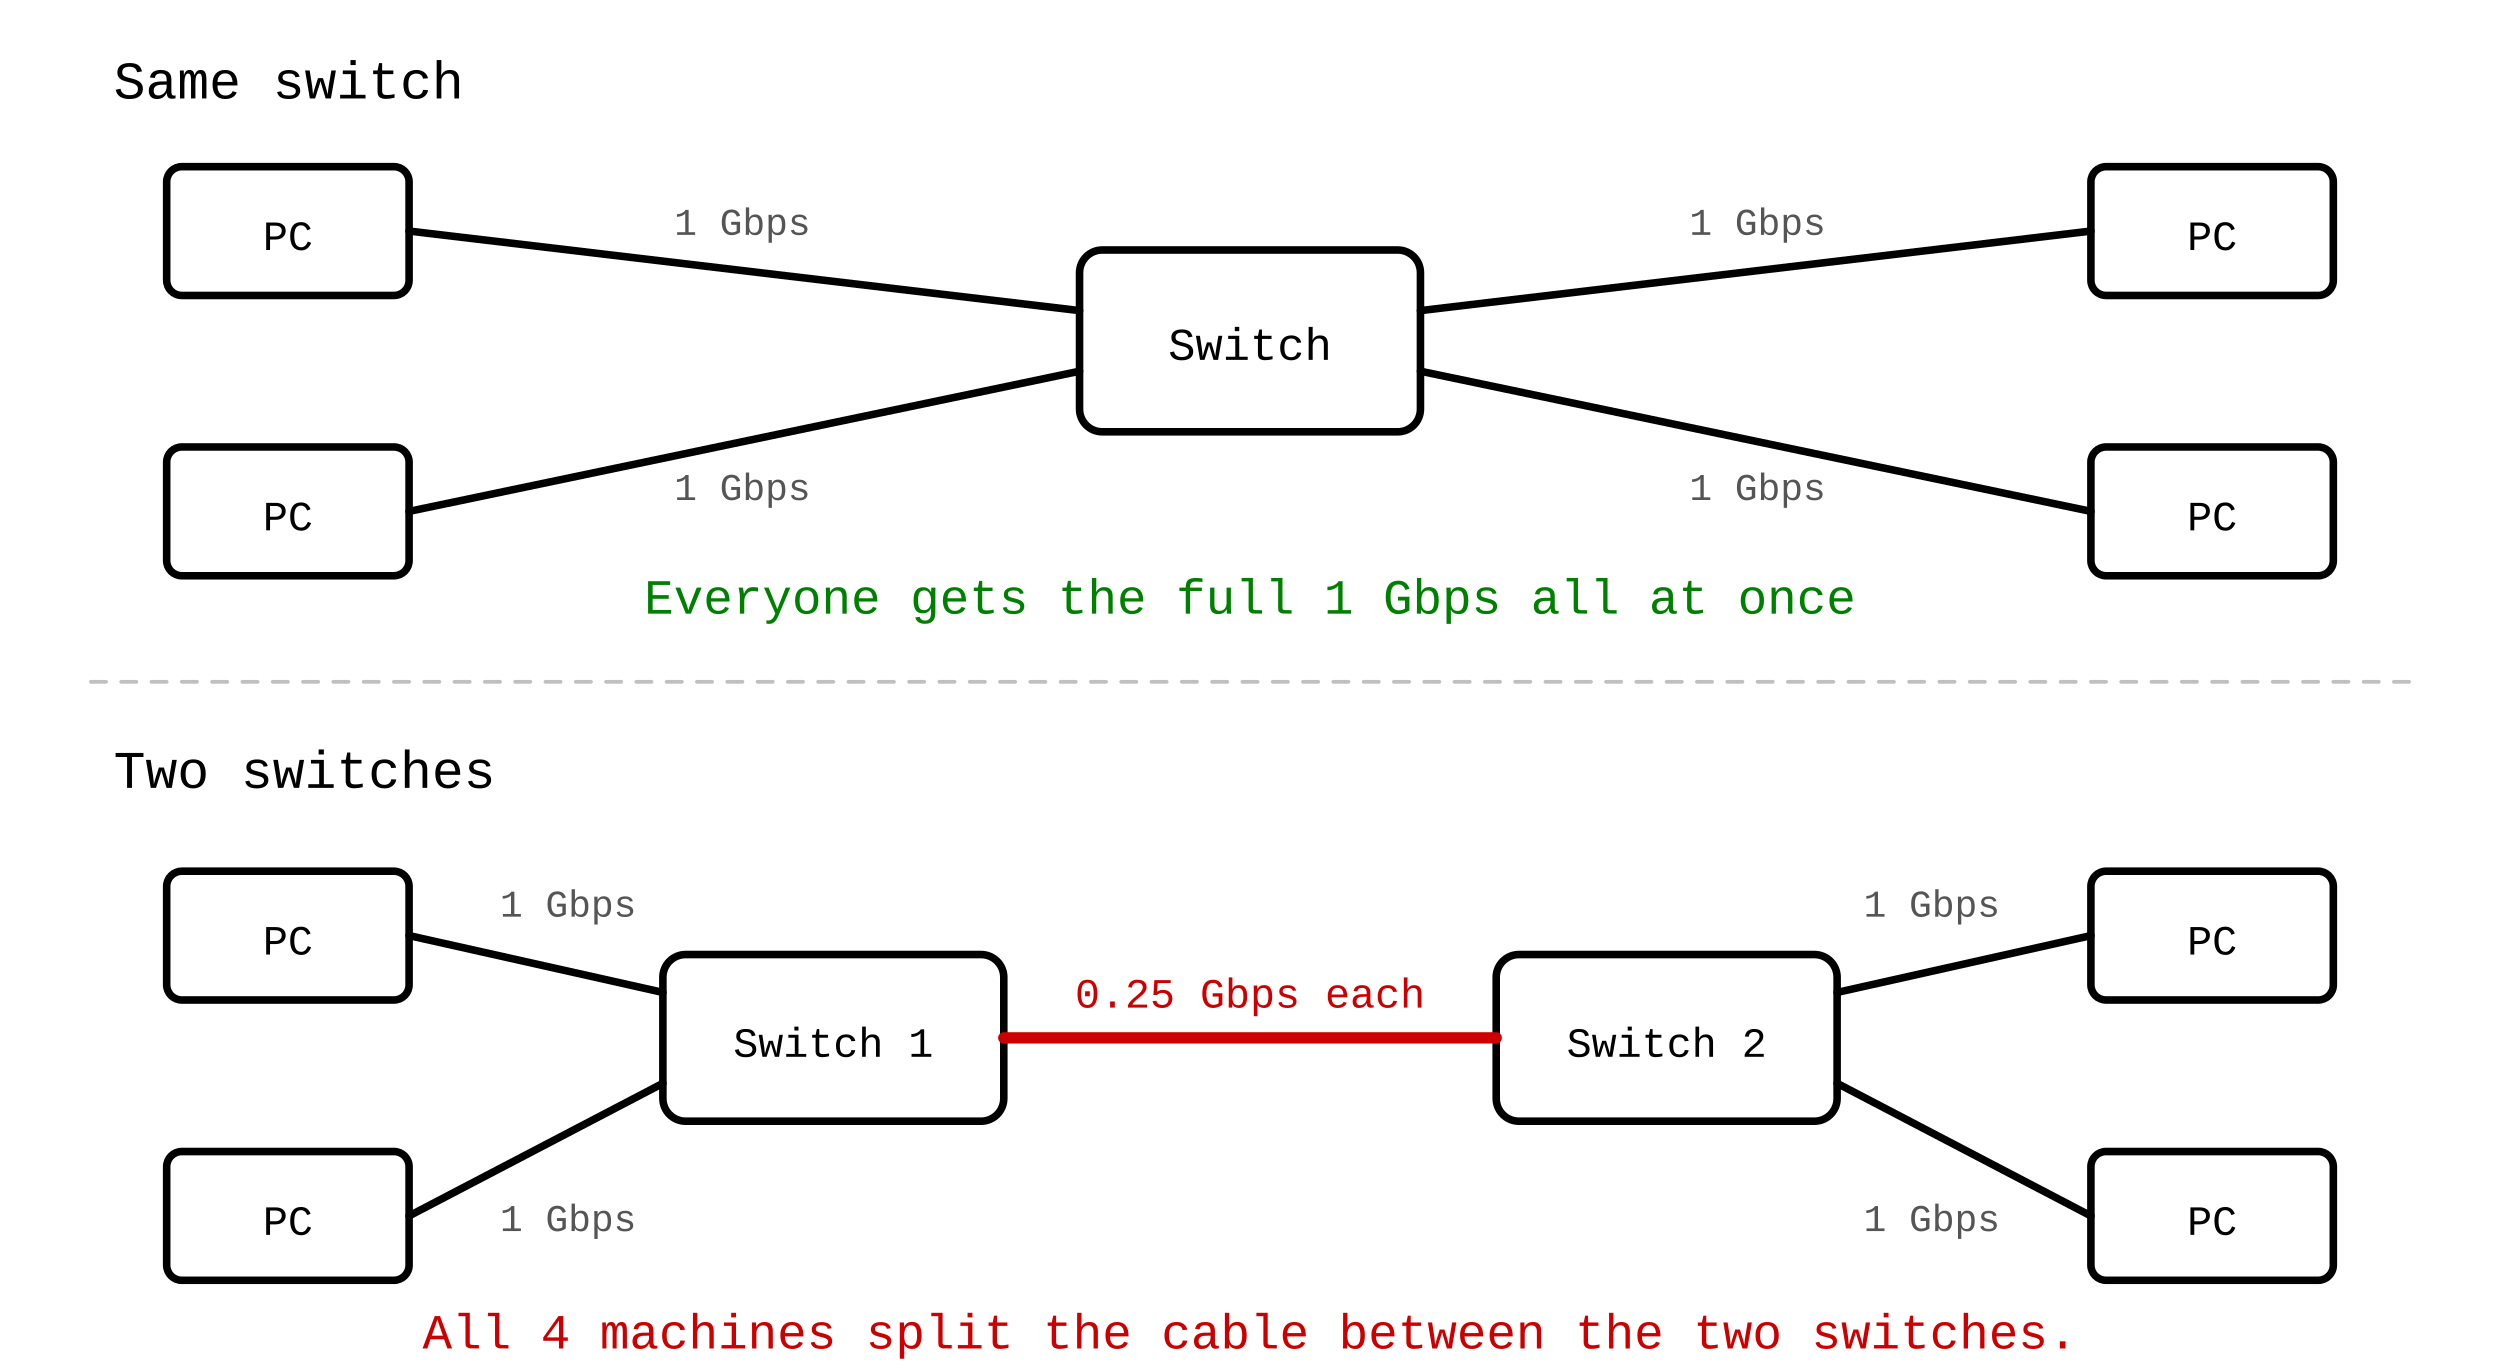
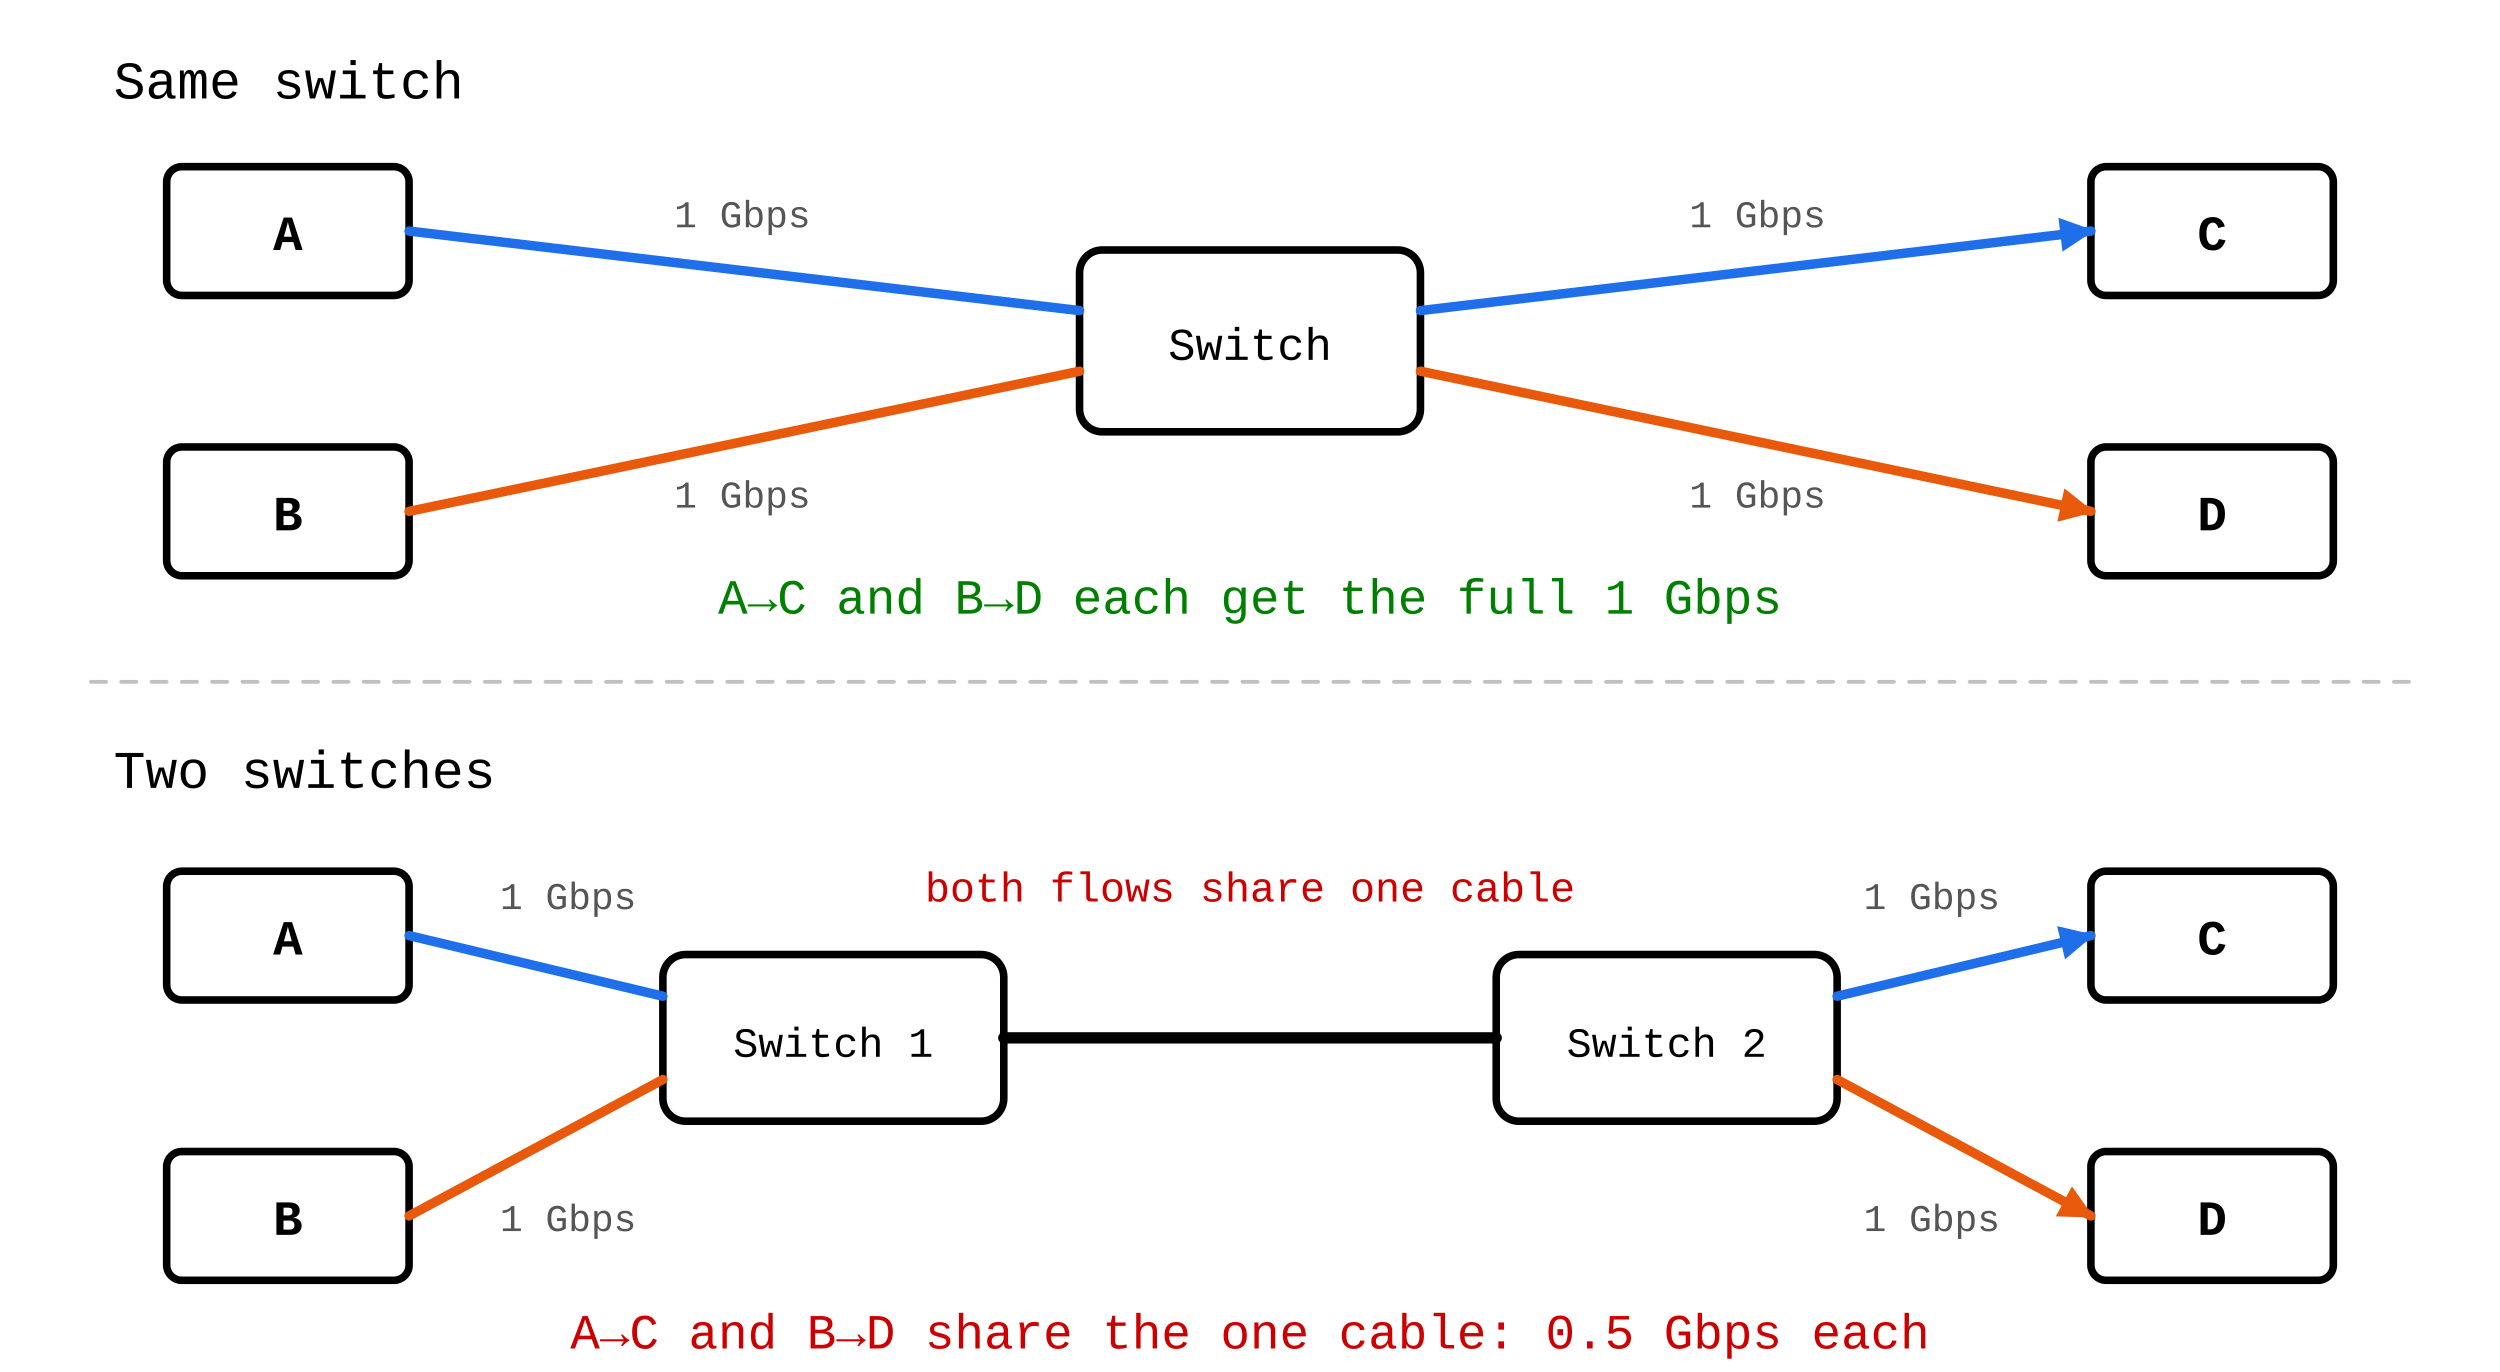
<svg xmlns="http://www.w3.org/2000/svg" viewBox="0 0 660 362" fill="none" stroke="#000" stroke-width="2" stroke-linecap="round" stroke-linejoin="round" font-family="Courier New, Courier, monospace">
+   <defs>
+     <marker id="arrow-blue" viewBox="0 0 10 10" refX="9" refY="5" markerWidth="9" markerHeight="9" markerUnits="userSpaceOnUse" orient="auto">
+       <path d="M0,0 L10,5 L0,10 z" fill="#1f6feb" stroke="none" />
+     </marker>
+     <marker id="arrow-orange" viewBox="0 0 10 10" refX="9" refY="5" markerWidth="9" markerHeight="9" markerUnits="userSpaceOnUse" orient="auto">
+       <path d="M0,0 L10,5 L0,10 z" fill="#e8590c" stroke="none" />
+     </marker>
+   </defs>
  <text x="30" y="26" font-size="14" fill="#000" stroke="none">Same switch</text>
  <rect x="285" y="66" width="90" height="48" rx="6" />
  <text x="330" y="95" text-anchor="middle" font-size="12" fill="#000" stroke="none">Switch</text>
  <rect x="44" y="44" width="64" height="34" rx="4" />
-   <text x="76" y="66" text-anchor="middle" font-size="11" fill="#000" stroke="none">PC</text>
+   <text x="76" y="66" text-anchor="middle" font-size="13" font-weight="bold" fill="#000" stroke="none">A</text>
  <rect x="44" y="118" width="64" height="34" rx="4" />
-   <text x="76" y="140" text-anchor="middle" font-size="11" fill="#000" stroke="none">PC</text>
+   <text x="76" y="140" text-anchor="middle" font-size="13" font-weight="bold" fill="#000" stroke="none">B</text>
  <rect x="552" y="44" width="64" height="34" rx="4" />
-   <text x="584" y="66" text-anchor="middle" font-size="11" fill="#000" stroke="none">PC</text>
+   <text x="584" y="66" text-anchor="middle" font-size="13" font-weight="bold" fill="#000" stroke="none">C</text>
  <rect x="552" y="118" width="64" height="34" rx="4" />
-   <text x="584" y="140" text-anchor="middle" font-size="11" fill="#000" stroke="none">PC</text>
-   <line x1="108" y1="61" x2="285" y2="82" />
-   <line x1="108" y1="135" x2="285" y2="98" />
-   <line x1="552" y1="61" x2="375" y2="82" />
-   <line x1="552" y1="135" x2="375" y2="98" />
-   <text x="196" y="62" text-anchor="middle" font-size="10" fill="#555" stroke="none">1 Gbps</text>
-   <text x="196" y="132" text-anchor="middle" font-size="10" fill="#555" stroke="none">1 Gbps</text>
-   <text x="464" y="62" text-anchor="middle" font-size="10" fill="#555" stroke="none">1 Gbps</text>
-   <text x="464" y="132" text-anchor="middle" font-size="10" fill="#555" stroke="none">1 Gbps</text>
-   <text x="330" y="162" text-anchor="middle" font-size="13" fill="#008000" stroke="none">Everyone gets the full 1 Gbps all at once</text>
+   <text x="584" y="140" text-anchor="middle" font-size="13" font-weight="bold" fill="#000" stroke="none">D</text>
+   <line x1="108" y1="61" x2="285" y2="82" stroke="#1f6feb" stroke-width="2.5" />
+   <line x1="375" y1="82" x2="552" y2="61" stroke="#1f6feb" stroke-width="2.5" marker-end="url(#arrow-blue)" />
+   <line x1="108" y1="135" x2="285" y2="98" stroke="#e8590c" stroke-width="2.5" />
+   <line x1="375" y1="98" x2="552" y2="135" stroke="#e8590c" stroke-width="2.5" marker-end="url(#arrow-orange)" />
+   <text x="196" y="60" text-anchor="middle" font-size="10" fill="#555" stroke="none">1 Gbps</text>
+   <text x="196" y="134" text-anchor="middle" font-size="10" fill="#555" stroke="none">1 Gbps</text>
+   <text x="464" y="60" text-anchor="middle" font-size="10" fill="#555" stroke="none">1 Gbps</text>
+   <text x="464" y="134" text-anchor="middle" font-size="10" fill="#555" stroke="none">1 Gbps</text>
+   <text x="330" y="162" text-anchor="middle" font-size="13" fill="#008000" stroke="none">A→C and B→D each get the full 1 Gbps</text>
  <line x1="24" y1="180" x2="636" y2="180" stroke="#c0c0c0" stroke-width="1" stroke-dasharray="4 4" />
  <text x="30" y="208" font-size="14" fill="#000" stroke="none">Two switches</text>
  <rect x="175" y="252" width="90" height="44" rx="6" />
  <text x="220" y="279" text-anchor="middle" font-size="11" fill="#000" stroke="none">Switch 1</text>
  <rect x="395" y="252" width="90" height="44" rx="6" />
  <text x="440" y="279" text-anchor="middle" font-size="11" fill="#000" stroke="none">Switch 2</text>
-   <line x1="265" y1="274" x2="395" y2="274" stroke="#cc0000" stroke-width="3" />
-   <text x="330" y="266" text-anchor="middle" font-size="11" fill="#cc0000" stroke="none">0.25 Gbps each</text>
  <rect x="44" y="230" width="64" height="34" rx="4" />
-   <text x="76" y="252" text-anchor="middle" font-size="11" fill="#000" stroke="none">PC</text>
+   <text x="76" y="252" text-anchor="middle" font-size="13" font-weight="bold" fill="#000" stroke="none">A</text>
  <rect x="44" y="304" width="64" height="34" rx="4" />
-   <text x="76" y="326" text-anchor="middle" font-size="11" fill="#000" stroke="none">PC</text>
-   <line x1="108" y1="247" x2="175" y2="262" />
-   <line x1="108" y1="321" x2="175" y2="286" />
+   <text x="76" y="326" text-anchor="middle" font-size="13" font-weight="bold" fill="#000" stroke="none">B</text>
  <rect x="552" y="230" width="64" height="34" rx="4" />
-   <text x="584" y="252" text-anchor="middle" font-size="11" fill="#000" stroke="none">PC</text>
+   <text x="584" y="252" text-anchor="middle" font-size="13" font-weight="bold" fill="#000" stroke="none">C</text>
  <rect x="552" y="304" width="64" height="34" rx="4" />
-   <text x="584" y="326" text-anchor="middle" font-size="11" fill="#000" stroke="none">PC</text>
-   <line x1="552" y1="247" x2="485" y2="262" />
-   <line x1="552" y1="321" x2="485" y2="286" />
-   <text x="150" y="242" text-anchor="middle" font-size="10" fill="#555" stroke="none">1 Gbps</text>
+   <text x="584" y="326" text-anchor="middle" font-size="13" font-weight="bold" fill="#000" stroke="none">D</text>
+   <line x1="265" y1="274" x2="395" y2="274" stroke="#000" stroke-width="3" />
+   <line x1="108" y1="247" x2="175" y2="263" stroke="#1f6feb" stroke-width="2.5" />
+   <line x1="485" y1="263" x2="552" y2="247" stroke="#1f6feb" stroke-width="2.5" marker-end="url(#arrow-blue)" />
+   <line x1="108" y1="321" x2="175" y2="285" stroke="#e8590c" stroke-width="2.5" />
+   <line x1="485" y1="285" x2="552" y2="321" stroke="#e8590c" stroke-width="2.5" marker-end="url(#arrow-orange)" />
+   <text x="330" y="238" text-anchor="middle" font-size="11" fill="#cc0000" stroke="none">both flows share one cable</text>
+   <text x="150" y="240" text-anchor="middle" font-size="10" fill="#555" stroke="none">1 Gbps</text>
  <text x="150" y="325" text-anchor="middle" font-size="10" fill="#555" stroke="none">1 Gbps</text>
-   <text x="510" y="242" text-anchor="middle" font-size="10" fill="#555" stroke="none">1 Gbps</text>
+   <text x="510" y="240" text-anchor="middle" font-size="10" fill="#555" stroke="none">1 Gbps</text>
  <text x="510" y="325" text-anchor="middle" font-size="10" fill="#555" stroke="none">1 Gbps</text>
-   <text x="330" y="356" text-anchor="middle" font-size="13" fill="#cc0000" stroke="none">All 4 machines split the cable between the two switches.</text>
+   <text x="330" y="356" text-anchor="middle" font-size="13" fill="#cc0000" stroke="none">A→C and B→D share the one cable: 0.5 Gbps each</text>
</svg>
